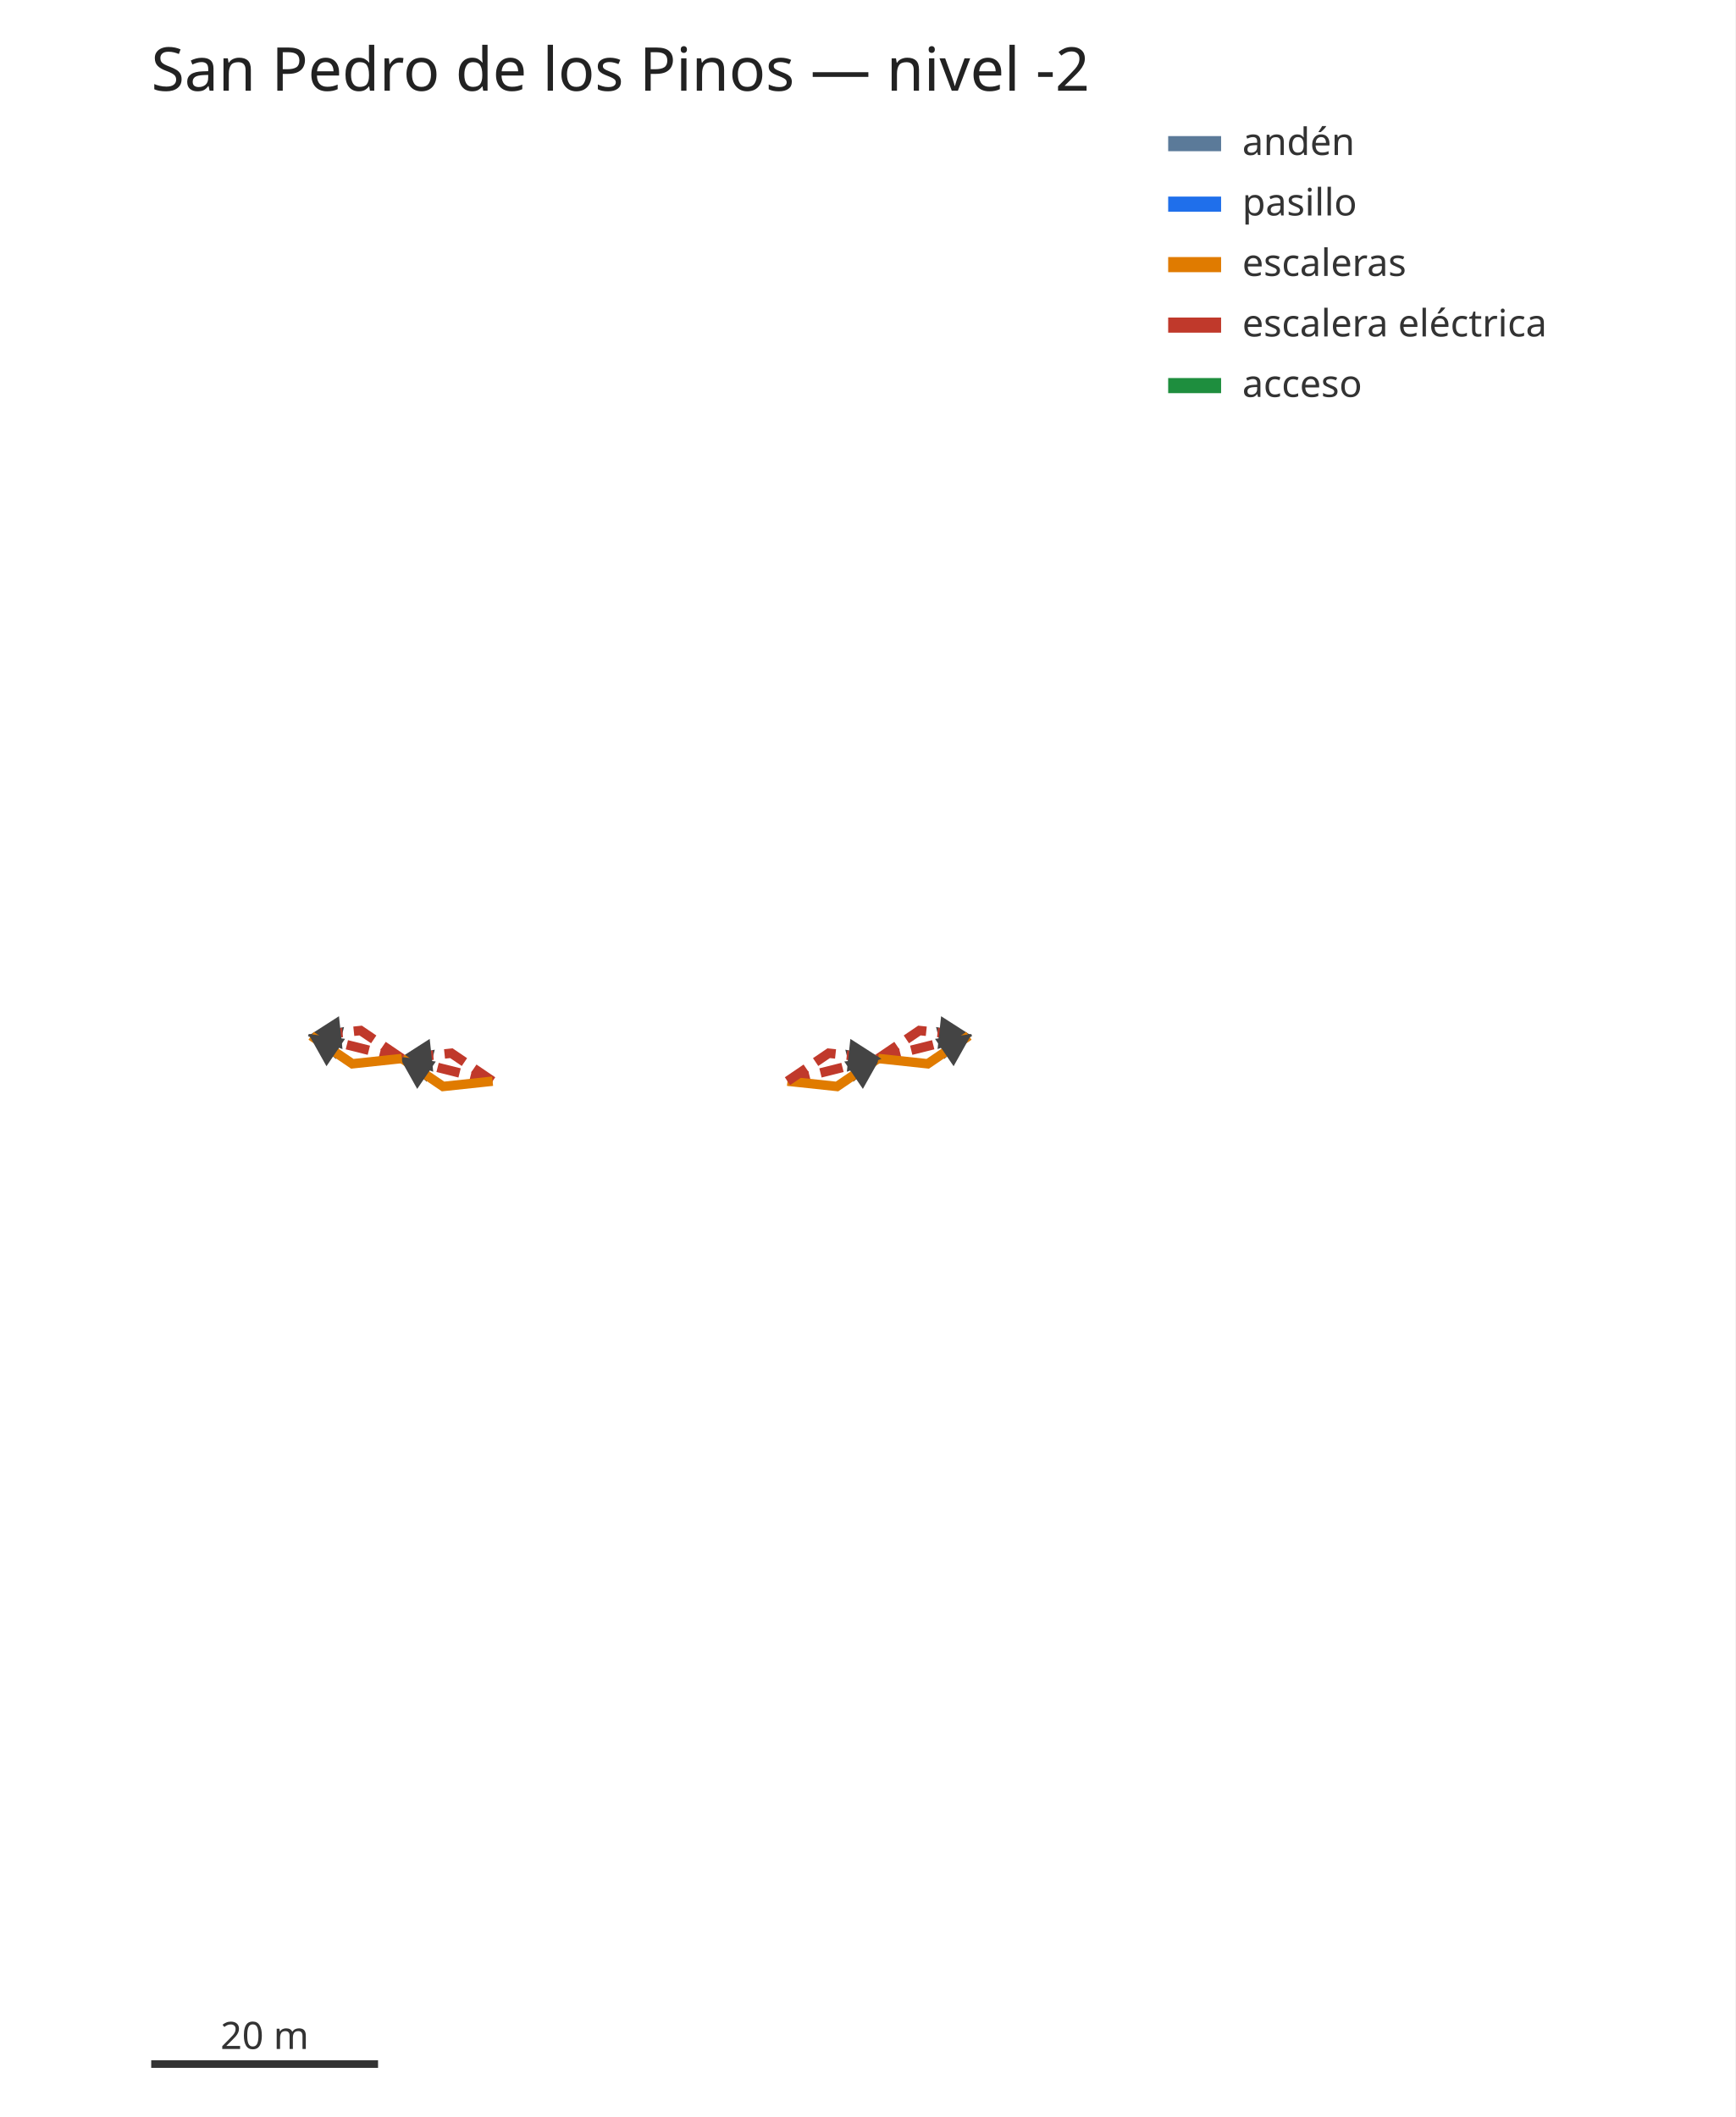
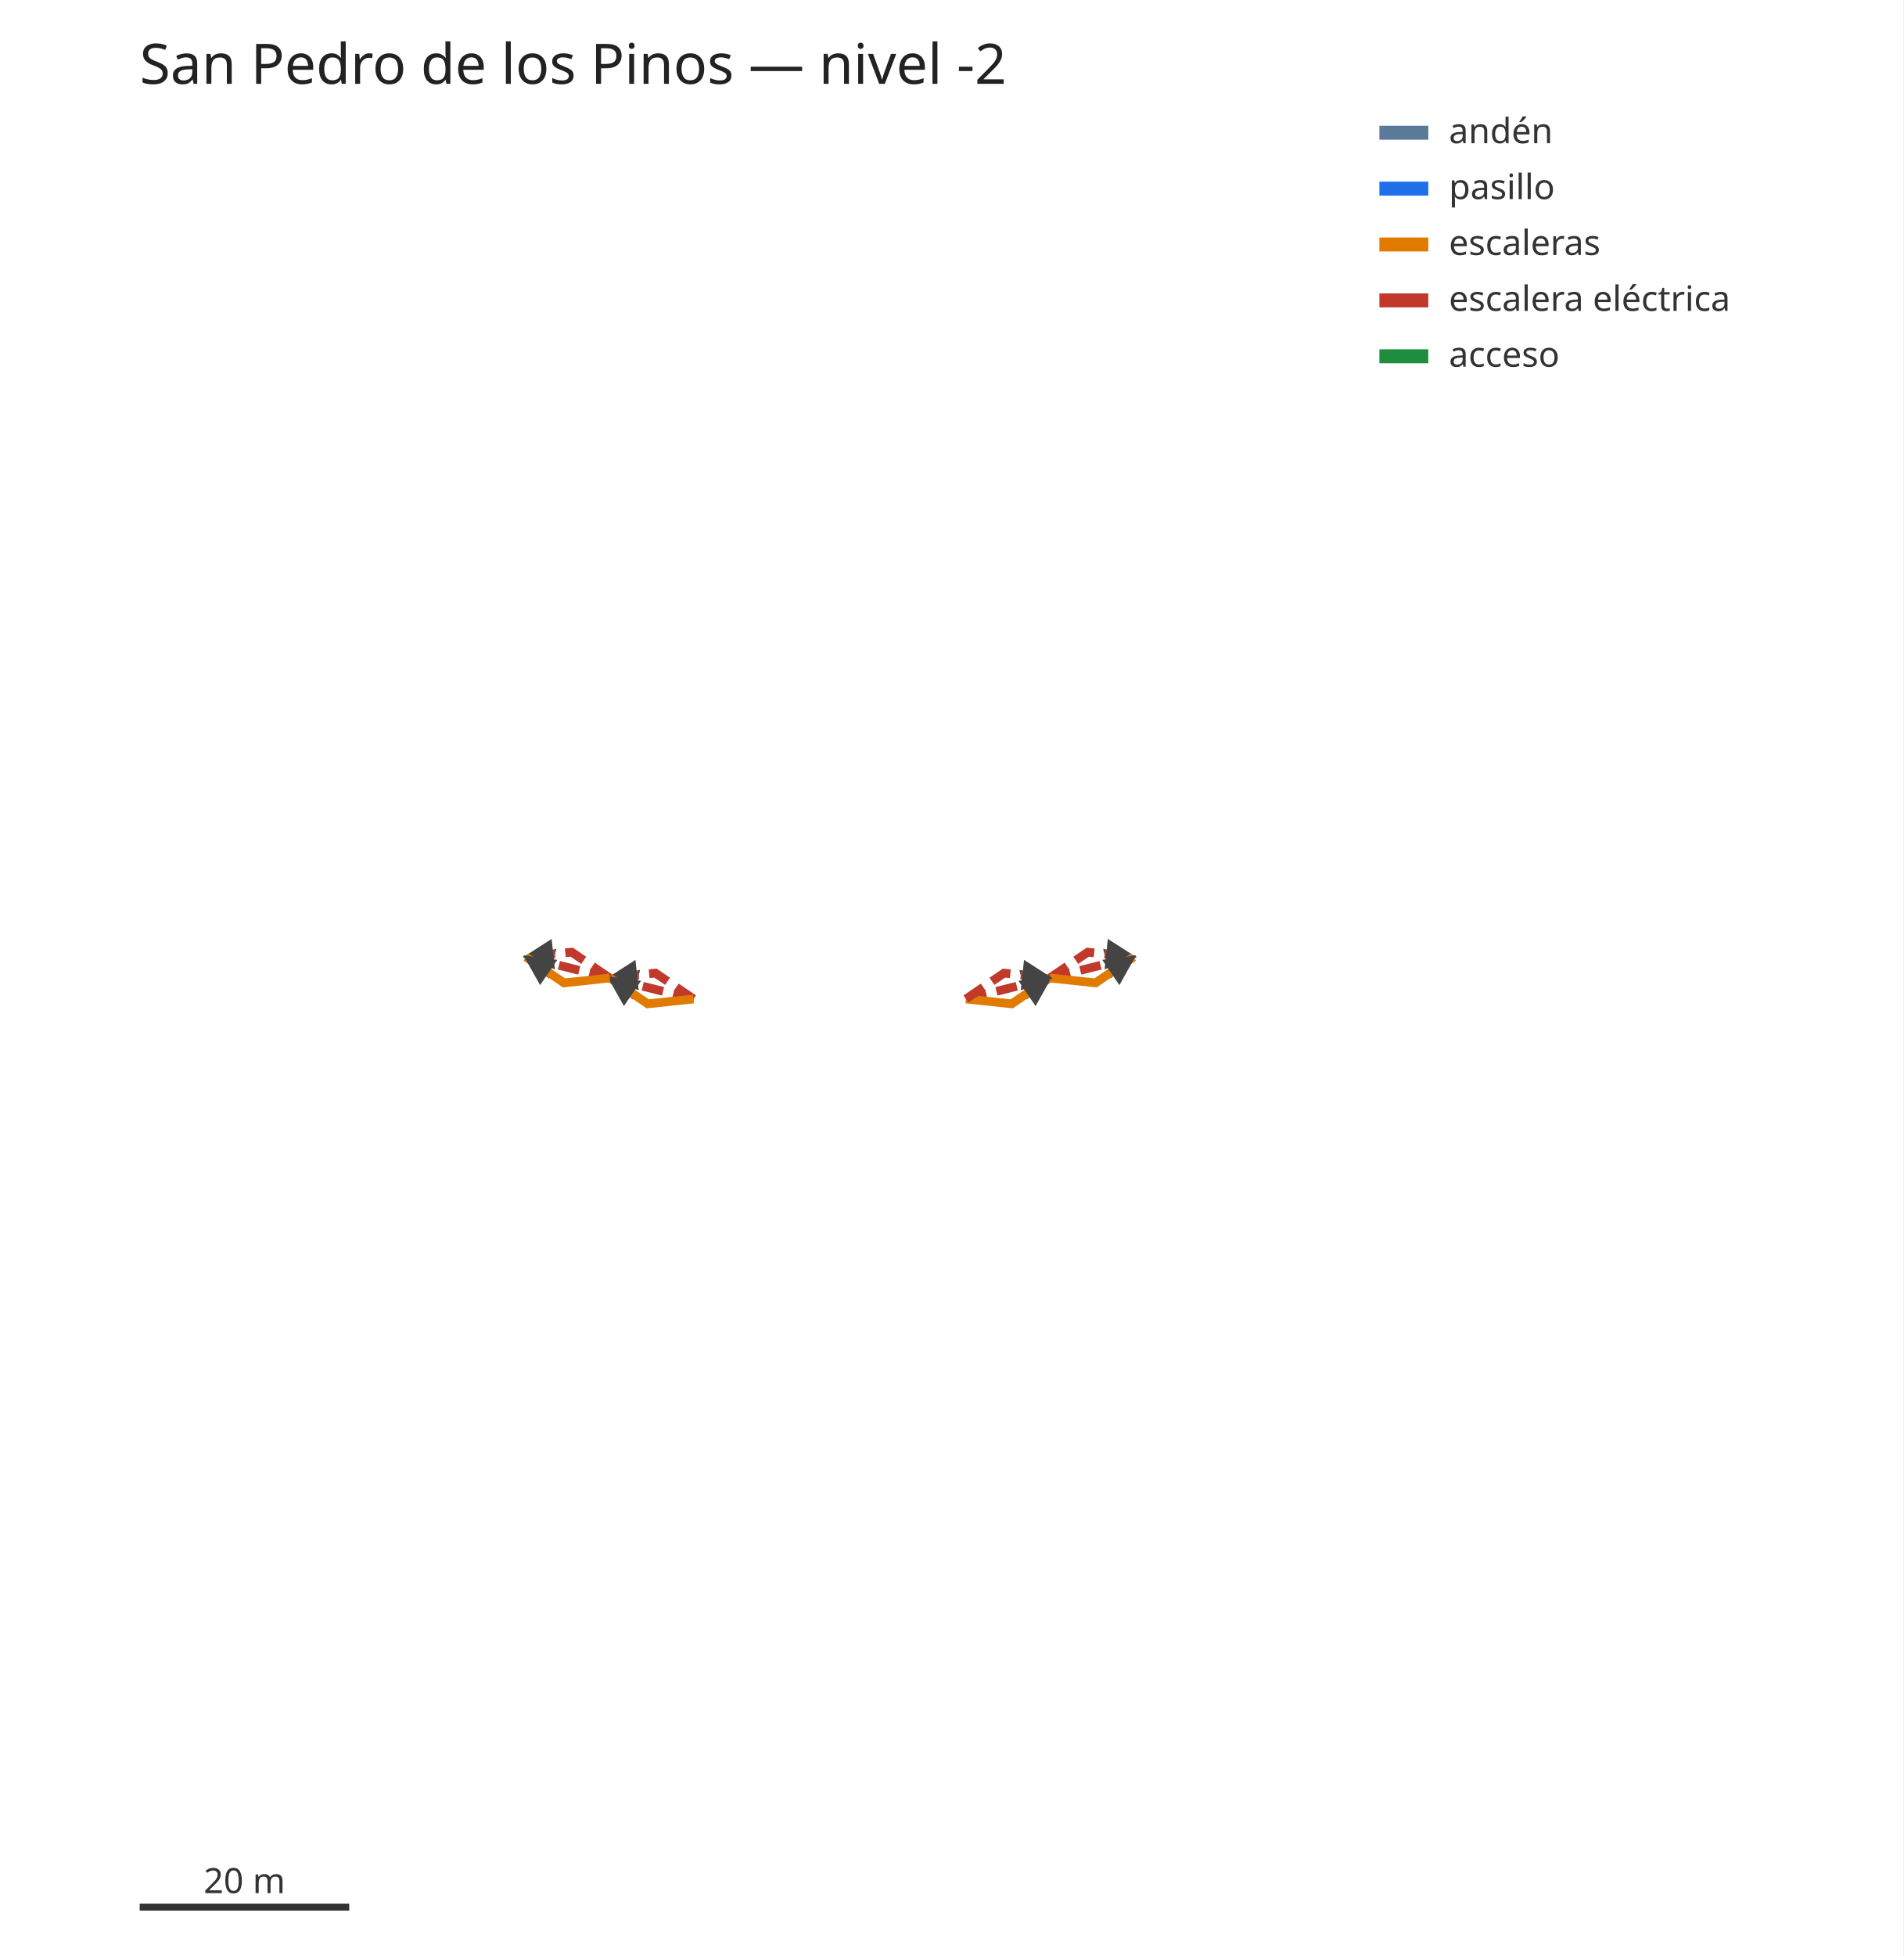
- <svg xmlns="http://www.w3.org/2000/svg" width="459" height="560" viewBox="0 0 459 560">
+ <svg xmlns="http://www.w3.org/2000/svg" width="545" height="560" viewBox="0 0 545 560">
  <rect width="100%" height="100%" fill="#ffffff" />
  <defs>
    <marker id="arrow" viewBox="0 0 10 10" refX="9" refY="5" markerWidth="3.5" markerHeight="3.5" orient="auto">
      <path d="M 0 0 L 10 5 L 0 10 z" fill="#444" />
    </marker>
  </defs>
  <text x="40.0" y="24" font-family="sans-serif" font-size="16" fill="#222">San Pedro de los Pinos — nivel -2</text>
-   <polyline points="208.3,286.0 232.3,280.0" fill="none" stroke="#c0392b" stroke-width="2.5" stroke-dasharray="6,3" marker-end="url(#arrow)" />
-   <polyline points="232.3,280.0 256.3,274.0" fill="none" stroke="#c0392b" stroke-width="2.5" stroke-dasharray="6,3" marker-end="url(#arrow)" />
-   <polyline points="232.3,280.0 243.2,272.6 256.3,274.0" fill="none" stroke="#c0392b" stroke-width="2.5" stroke-dasharray="6,3" marker-end="url(#arrow)" />
-   <polyline points="208.3,286.0 221.4,287.4 232.3,280.0" fill="none" stroke="#e07b00" stroke-width="2.5" stroke-dasharray="none" marker-end="url(#arrow)" />
-   <polyline points="232.3,280.0 245.4,281.4 256.3,274.0" fill="none" stroke="#e07b00" stroke-width="2.5" stroke-dasharray="none" marker-end="url(#arrow)" />
-   <polyline points="208.3,286.0 219.2,278.6 232.3,280.0" fill="none" stroke="#c0392b" stroke-width="2.5" stroke-dasharray="6,3" marker-end="url(#arrow)" />
-   <polyline points="130.3,286.0 106.3,280.0" fill="none" stroke="#c0392b" stroke-width="2.5" stroke-dasharray="6,3" marker-end="url(#arrow)" />
-   <polyline points="130.3,286.0 119.4,278.6 106.3,280.0" fill="none" stroke="#c0392b" stroke-width="2.5" stroke-dasharray="6,3" marker-end="url(#arrow)" />
-   <polyline points="130.3,286.0 117.2,287.4 106.3,280.0" fill="none" stroke="#e07b00" stroke-width="2.5" stroke-dasharray="none" marker-end="url(#arrow)" />
-   <polyline points="106.3,280.0 82.3,274.0" fill="none" stroke="#c0392b" stroke-width="2.5" stroke-dasharray="6,3" marker-end="url(#arrow)" />
-   <polyline points="106.3,280.0 95.4,272.6 82.3,274.0" fill="none" stroke="#c0392b" stroke-width="2.5" stroke-dasharray="6,3" marker-end="url(#arrow)" />
-   <polyline points="106.3,280.0 93.2,281.4 82.3,274.0" fill="none" stroke="#e07b00" stroke-width="2.5" stroke-dasharray="none" marker-end="url(#arrow)" />
-   <rect x="309" y="36" width="14" height="4" fill="#5b7a99" />
-   <text x="328.6" y="41.0" font-family="sans-serif" font-size="10" fill="#333" text-anchor="start">andén</text>
-   <rect x="309" y="52" width="14" height="4" fill="#1f6feb" />
-   <text x="328.6" y="57.0" font-family="sans-serif" font-size="10" fill="#333" text-anchor="start">pasillo</text>
-   <rect x="309" y="68" width="14" height="4" fill="#e07b00" />
-   <text x="328.6" y="73.0" font-family="sans-serif" font-size="10" fill="#333" text-anchor="start">escaleras</text>
-   <rect x="309" y="84" width="14" height="4" fill="#c0392b" />
-   <text x="328.6" y="89.0" font-family="sans-serif" font-size="10" fill="#333" text-anchor="start">escalera eléctrica</text>
-   <rect x="309" y="100" width="14" height="4" fill="#1e8e3e" />
-   <text x="328.6" y="105.0" font-family="sans-serif" font-size="10" fill="#333" text-anchor="start">acceso</text>
+   <polyline points="276.6,286.0 300.6,280.0" fill="none" stroke="#c0392b" stroke-width="2.5" stroke-dasharray="6,3" marker-end="url(#arrow)" />
+   <polyline points="300.6,280.0 324.6,274.0" fill="none" stroke="#c0392b" stroke-width="2.5" stroke-dasharray="6,3" marker-end="url(#arrow)" />
+   <polyline points="300.6,280.0 311.5,272.6 324.6,274.0" fill="none" stroke="#c0392b" stroke-width="2.5" stroke-dasharray="6,3" marker-end="url(#arrow)" />
+   <polyline points="276.6,286.0 289.7,287.4 300.6,280.0" fill="none" stroke="#e07b00" stroke-width="2.5" stroke-dasharray="none" marker-end="url(#arrow)" />
+   <polyline points="300.6,280.0 313.7,281.4 324.6,274.0" fill="none" stroke="#e07b00" stroke-width="2.5" stroke-dasharray="none" marker-end="url(#arrow)" />
+   <polyline points="276.6,286.0 287.5,278.6 300.6,280.0" fill="none" stroke="#c0392b" stroke-width="2.5" stroke-dasharray="6,3" marker-end="url(#arrow)" />
+   <polyline points="198.6,286.0 174.6,280.0" fill="none" stroke="#c0392b" stroke-width="2.5" stroke-dasharray="6,3" marker-end="url(#arrow)" />
+   <polyline points="198.6,286.0 187.7,278.6 174.6,280.0" fill="none" stroke="#c0392b" stroke-width="2.5" stroke-dasharray="6,3" marker-end="url(#arrow)" />
+   <polyline points="198.6,286.0 185.5,287.4 174.6,280.0" fill="none" stroke="#e07b00" stroke-width="2.5" stroke-dasharray="none" marker-end="url(#arrow)" />
+   <polyline points="174.6,280.0 150.6,274.0" fill="none" stroke="#c0392b" stroke-width="2.5" stroke-dasharray="6,3" marker-end="url(#arrow)" />
+   <polyline points="174.6,280.0 163.7,272.6 150.6,274.0" fill="none" stroke="#c0392b" stroke-width="2.5" stroke-dasharray="6,3" marker-end="url(#arrow)" />
+   <polyline points="174.6,280.0 161.5,281.4 150.6,274.0" fill="none" stroke="#e07b00" stroke-width="2.5" stroke-dasharray="none" marker-end="url(#arrow)" />
+   <rect x="395" y="36" width="14" height="4" fill="#5b7a99" />
+   <text x="414.9" y="41.0" font-family="sans-serif" font-size="10" fill="#333" text-anchor="start">andén</text>
+   <rect x="395" y="52" width="14" height="4" fill="#1f6feb" />
+   <text x="414.9" y="57.0" font-family="sans-serif" font-size="10" fill="#333" text-anchor="start">pasillo</text>
+   <rect x="395" y="68" width="14" height="4" fill="#e07b00" />
+   <text x="414.9" y="73.0" font-family="sans-serif" font-size="10" fill="#333" text-anchor="start">escaleras</text>
+   <rect x="395" y="84" width="14" height="4" fill="#c0392b" />
+   <text x="414.9" y="89.0" font-family="sans-serif" font-size="10" fill="#333" text-anchor="start">escalera eléctrica</text>
+   <rect x="395" y="100" width="14" height="4" fill="#1e8e3e" />
+   <text x="414.9" y="105.0" font-family="sans-serif" font-size="10" fill="#333" text-anchor="start">acceso</text>
  <line x1="40.0" y1="546.0" x2="100.0" y2="546.0" stroke="#333" stroke-width="2" />
  <text x="70.0" y="542.0" font-family="sans-serif" font-size="10" fill="#333" text-anchor="middle">20 m</text>
</svg>
